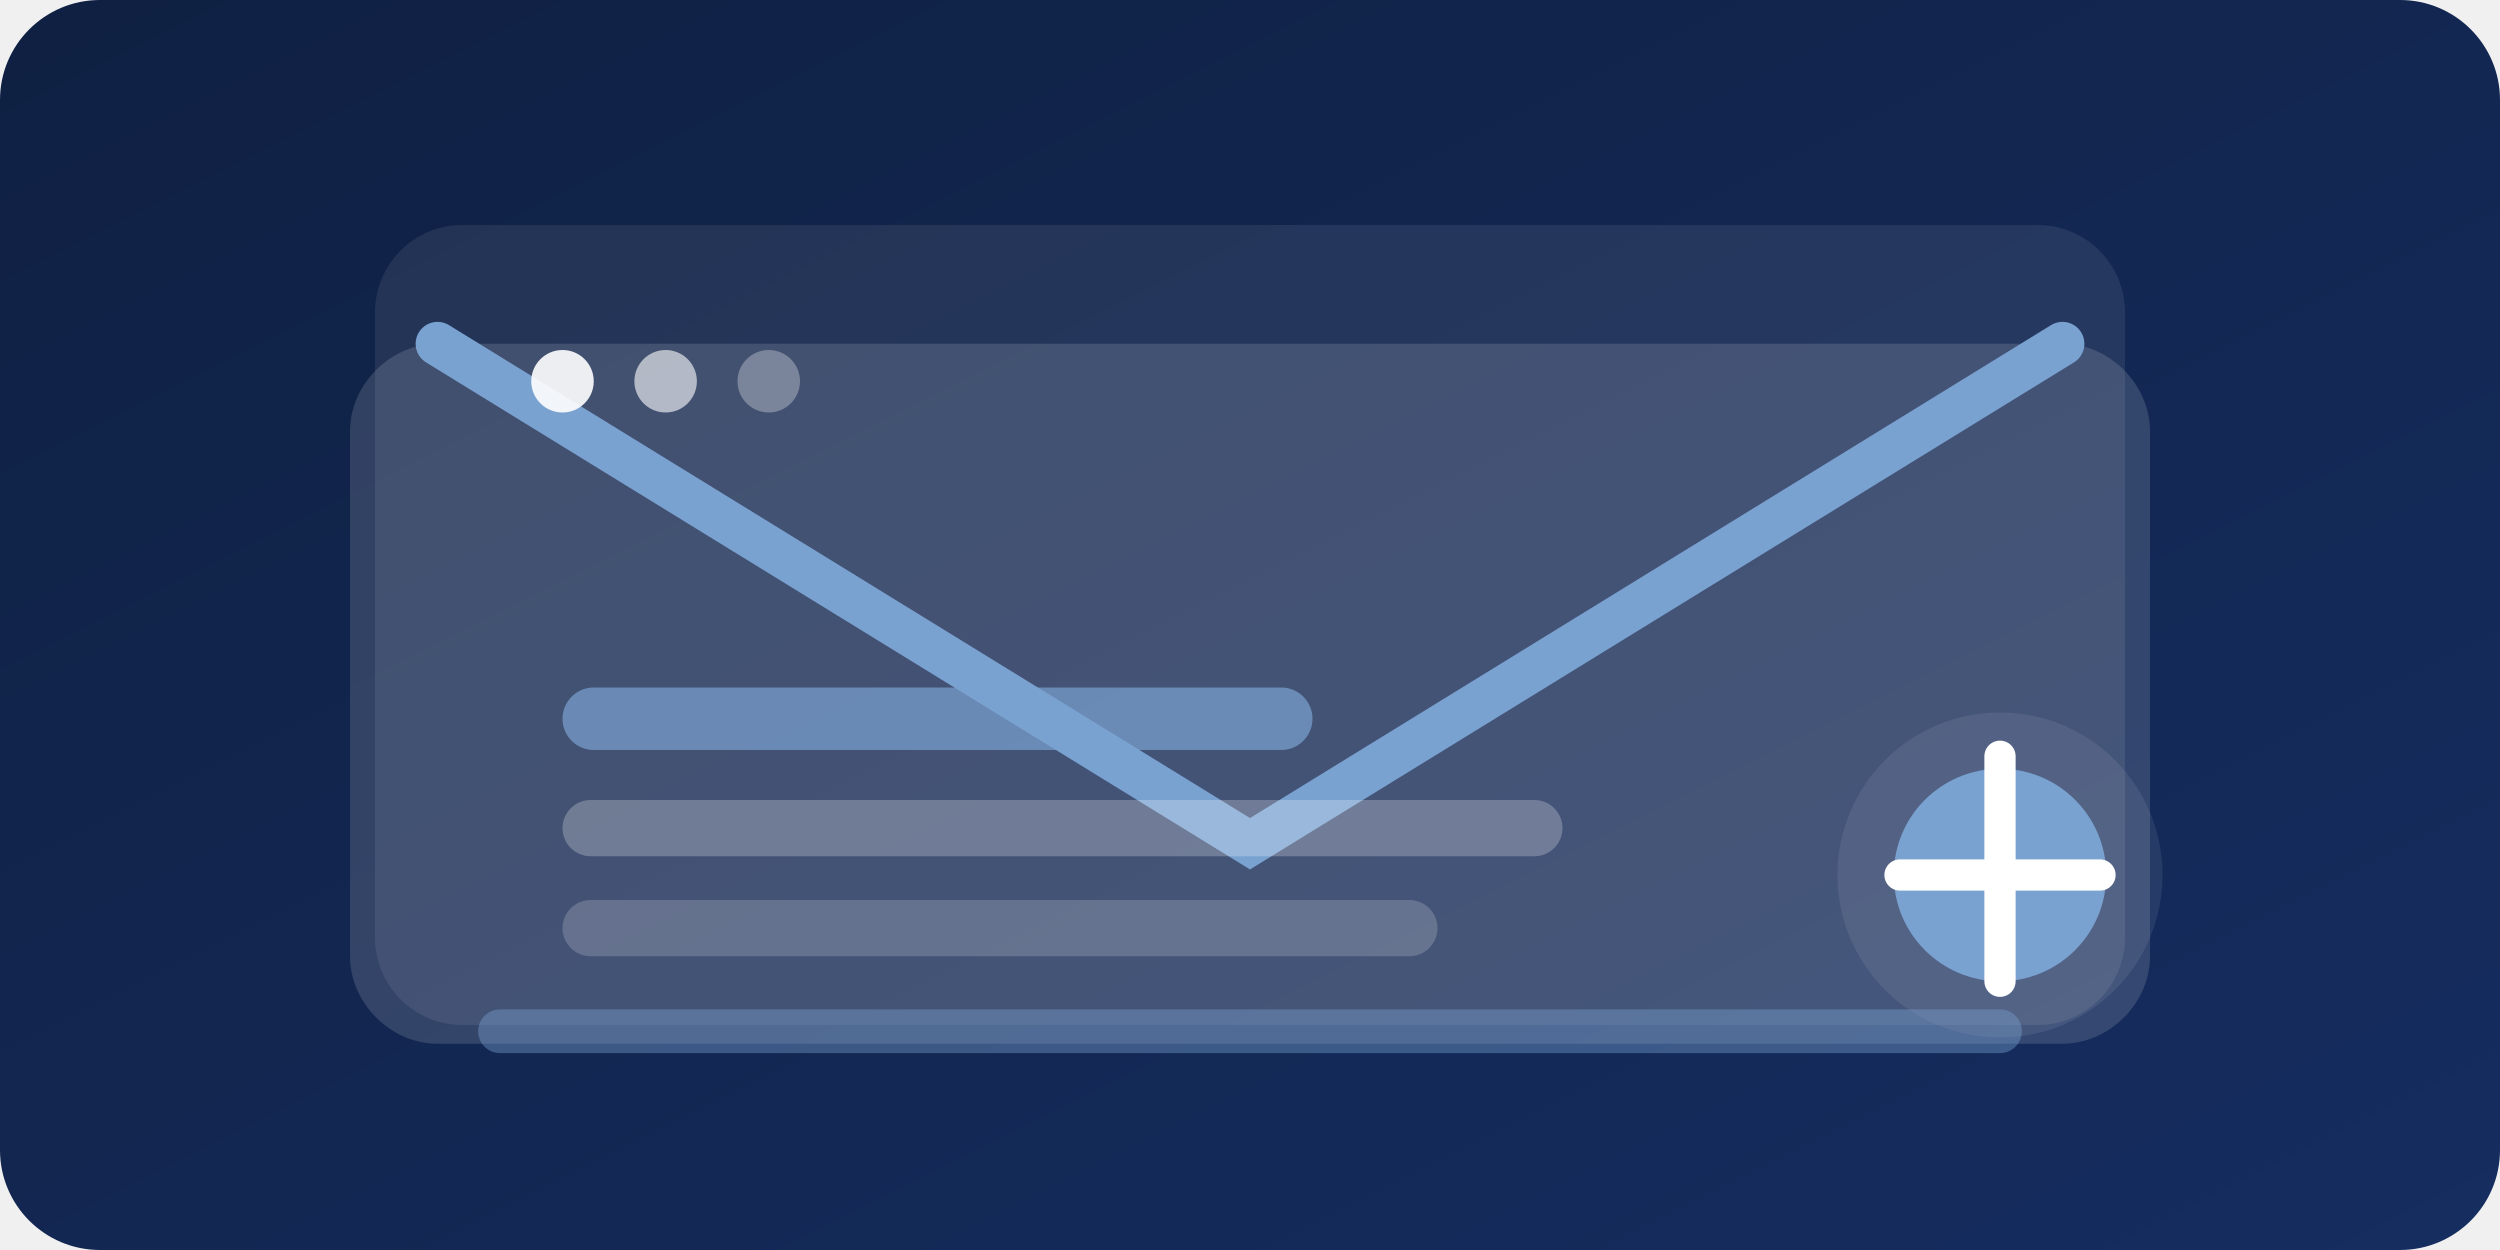
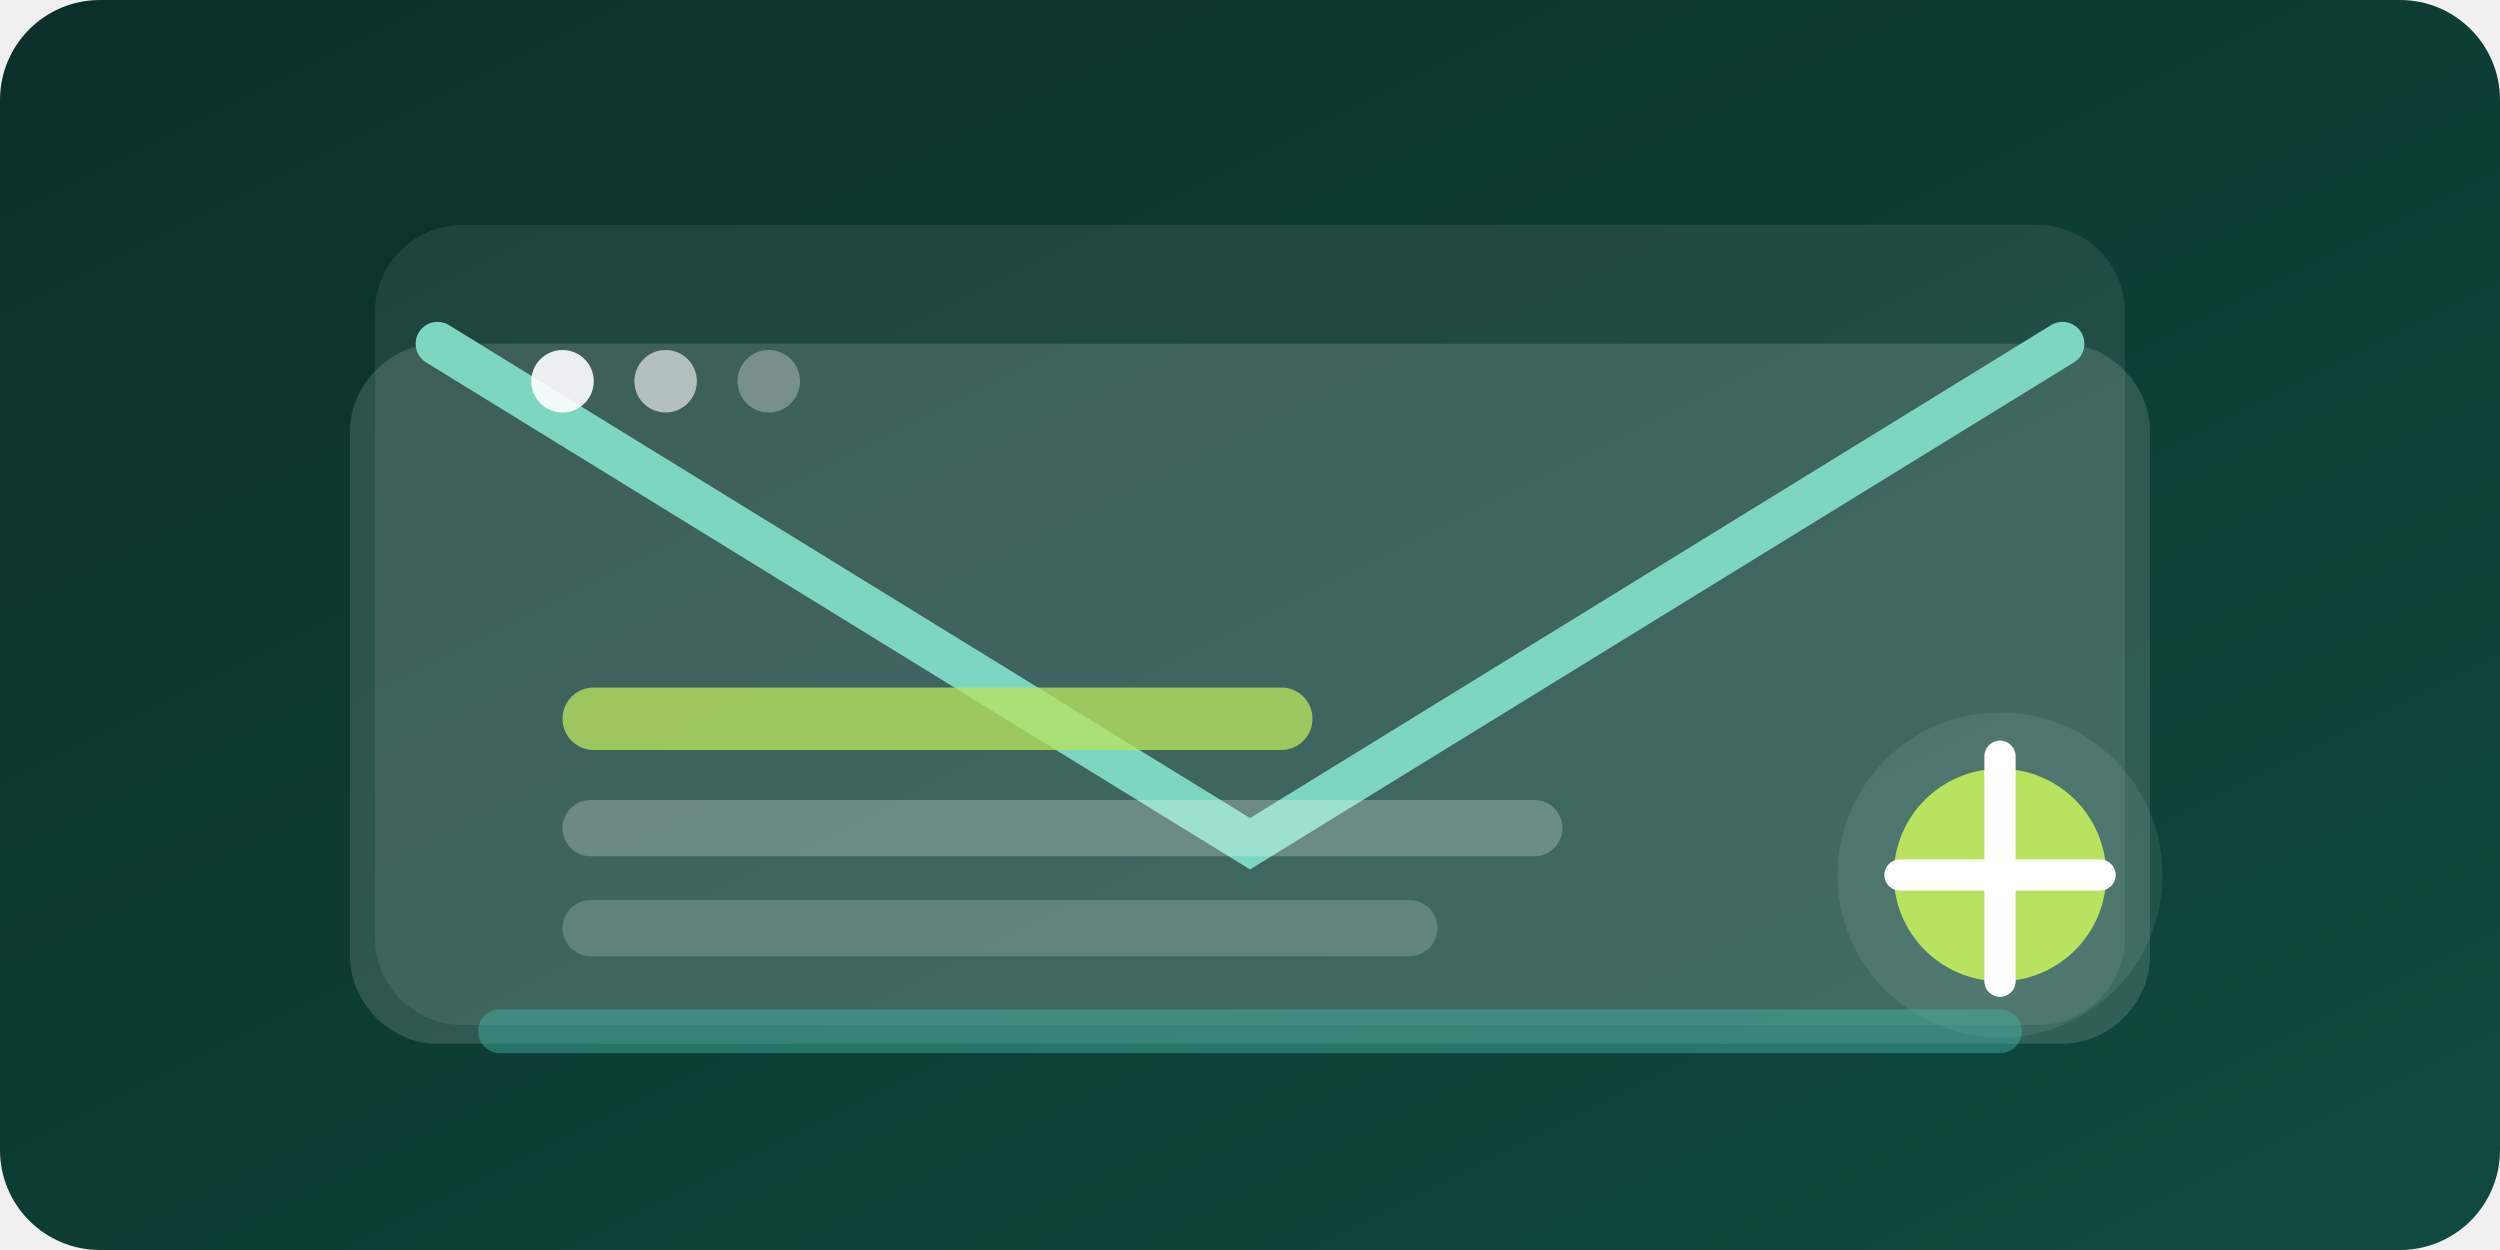
<svg xmlns="http://www.w3.org/2000/svg" viewBox="0 0 800 400">
  <defs>
    <linearGradient id="bg" x1="0" x2="1" y1="0" y2="1">
-       <stop offset="0%" stop-color="#0f2042" />
-       <stop offset="100%" stop-color="#152d60" />
+       <stop offset="0%" stop-color="#0b2f2a" />
+       <stop offset="100%" stop-color="#0f4a40" />
    </linearGradient>
  </defs>
  <rect width="800" height="400" rx="32" fill="url(#bg)" />
  <rect x="120" y="72" width="560" height="256" rx="28" fill="rgba(255,255,255,0.08)" />
  <path d="M140 110h520c15 0 28 13 28 28v168c0 15-13 28-28 28H140c-15 0-28-13-28-28V138c0-15 13-28 28-28Z" fill="rgba(255,255,255,0.14)" />
-   <path d="M140 110l260 160 260-160" fill="none" stroke="#7aa2d1" stroke-width="14" stroke-linecap="round" />
+   <path d="M140 110l260 160 260-160" fill="none" stroke="#7dd6c2" stroke-width="14" stroke-linecap="round" />
  <circle cx="180" cy="122" r="10" fill="#fff" opacity="0.9" />
  <circle cx="213" cy="122" r="10" fill="#fff" opacity="0.6" />
  <circle cx="246" cy="122" r="10" fill="#fff" opacity="0.3" />
-   <rect x="180" y="220" width="240" height="20" rx="10" fill="#7aa2d1" opacity="0.7" />
+   <rect x="180" y="220" width="240" height="20" rx="10" fill="#b7e35f" opacity="0.78" />
  <rect x="180" y="256" width="320" height="18" rx="9" fill="#fff" opacity="0.24" />
  <rect x="180" y="288" width="280" height="18" rx="9" fill="#fff" opacity="0.18" />
  <circle cx="640" cy="280" r="52" fill="#fff" opacity="0.08" />
-   <circle cx="640" cy="280" r="34" fill="#7aa2d1" />
+   <circle cx="640" cy="280" r="34" fill="#b7e35f" />
  <path d="M640 242v72M608 280h64" stroke="#fff" stroke-width="10" stroke-linecap="round" />
-   <path d="M160 330h480" stroke="#7aa2d1" stroke-width="14" stroke-linecap="round" opacity="0.4" />
+   <path d="M160 330h480" stroke="#42b69f" stroke-width="14" stroke-linecap="round" opacity="0.45" />
</svg>
